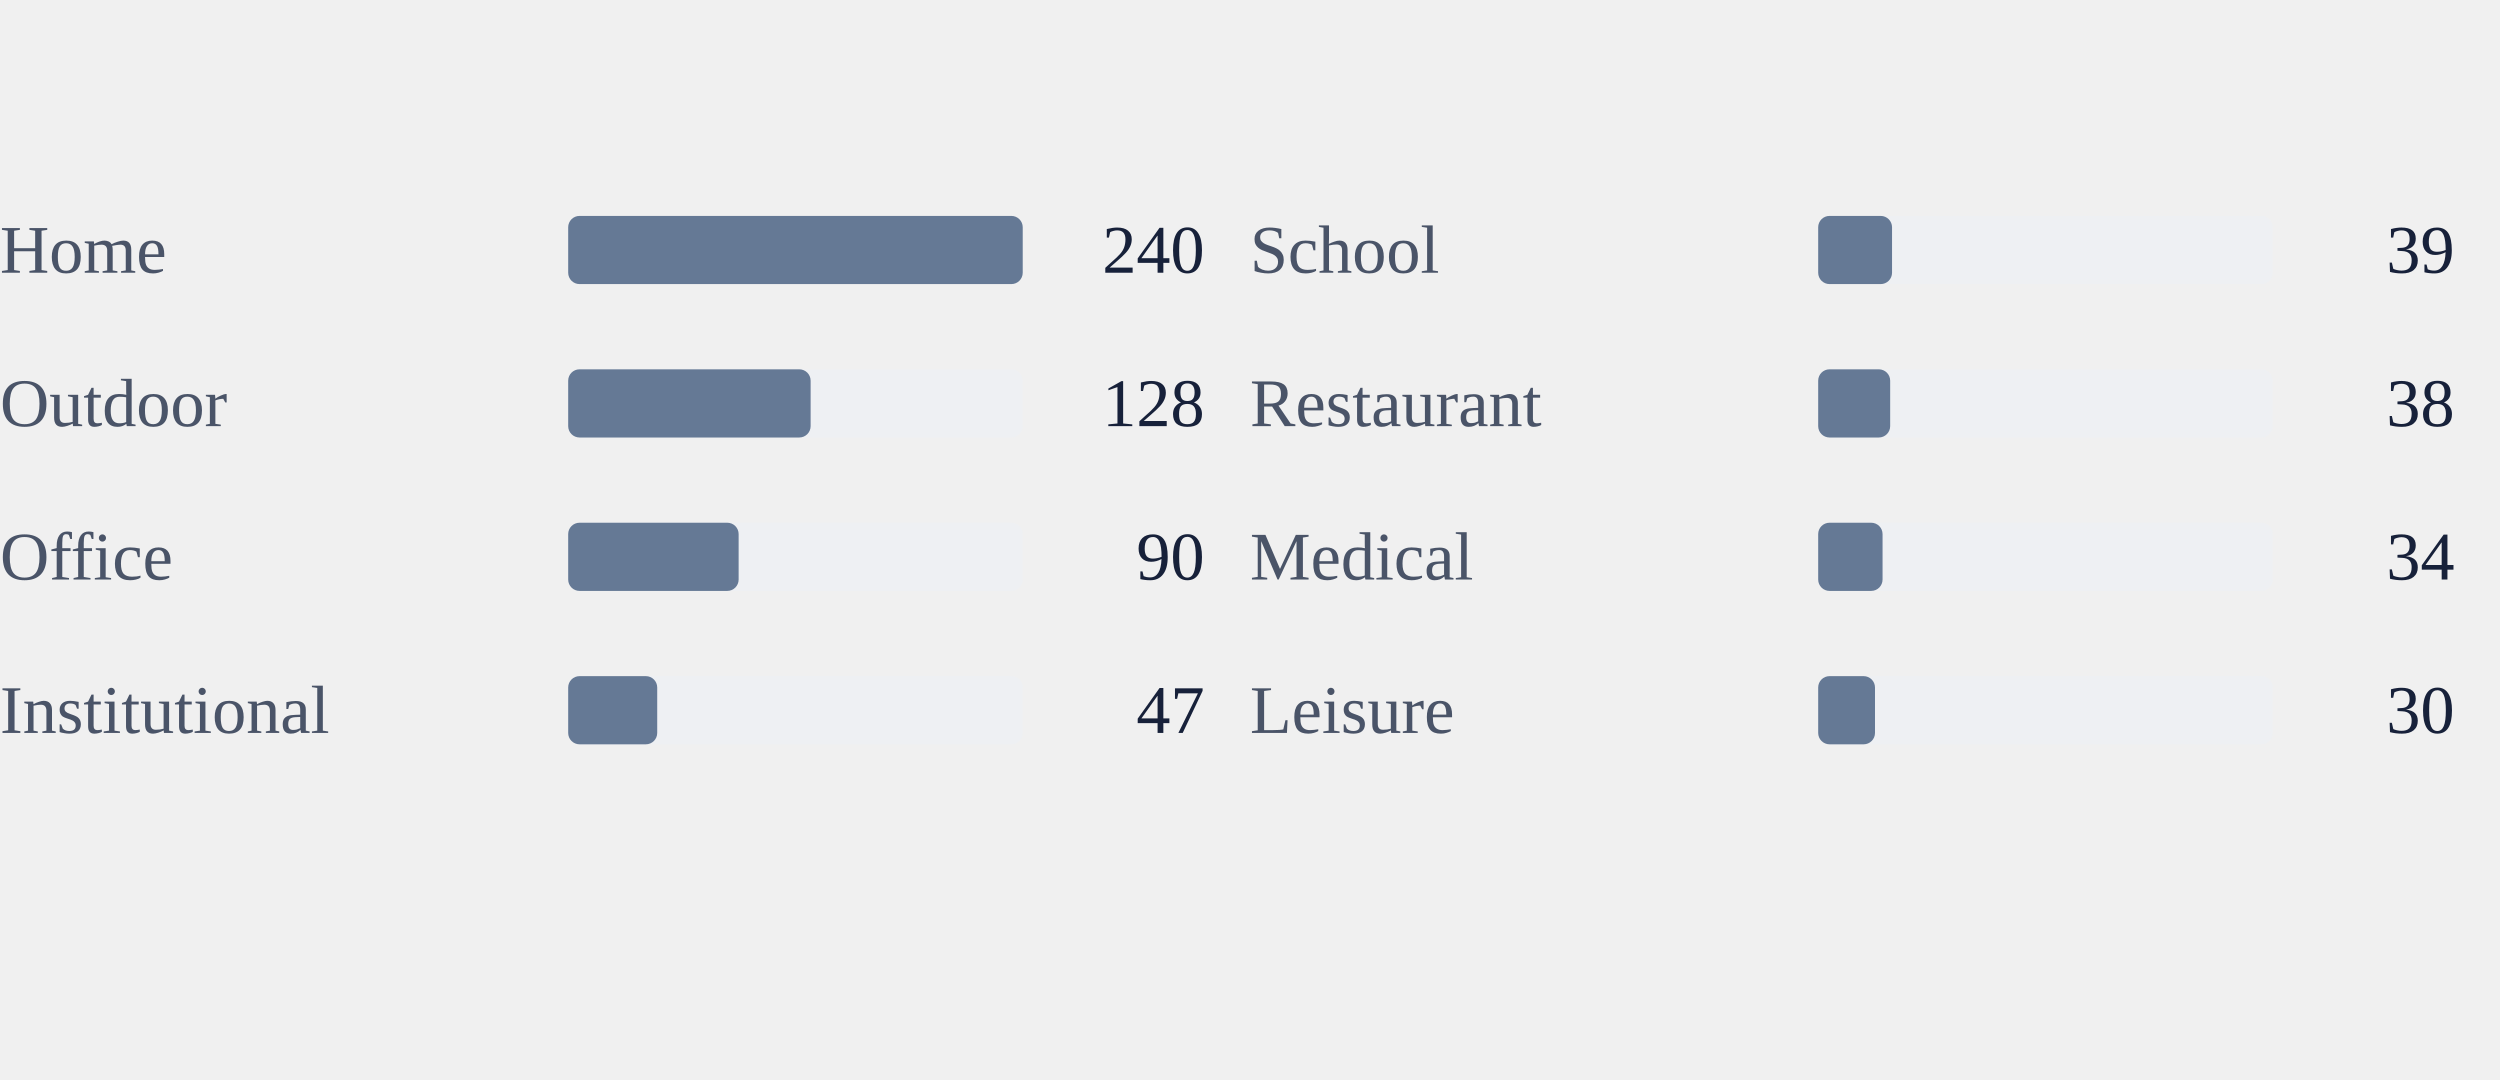
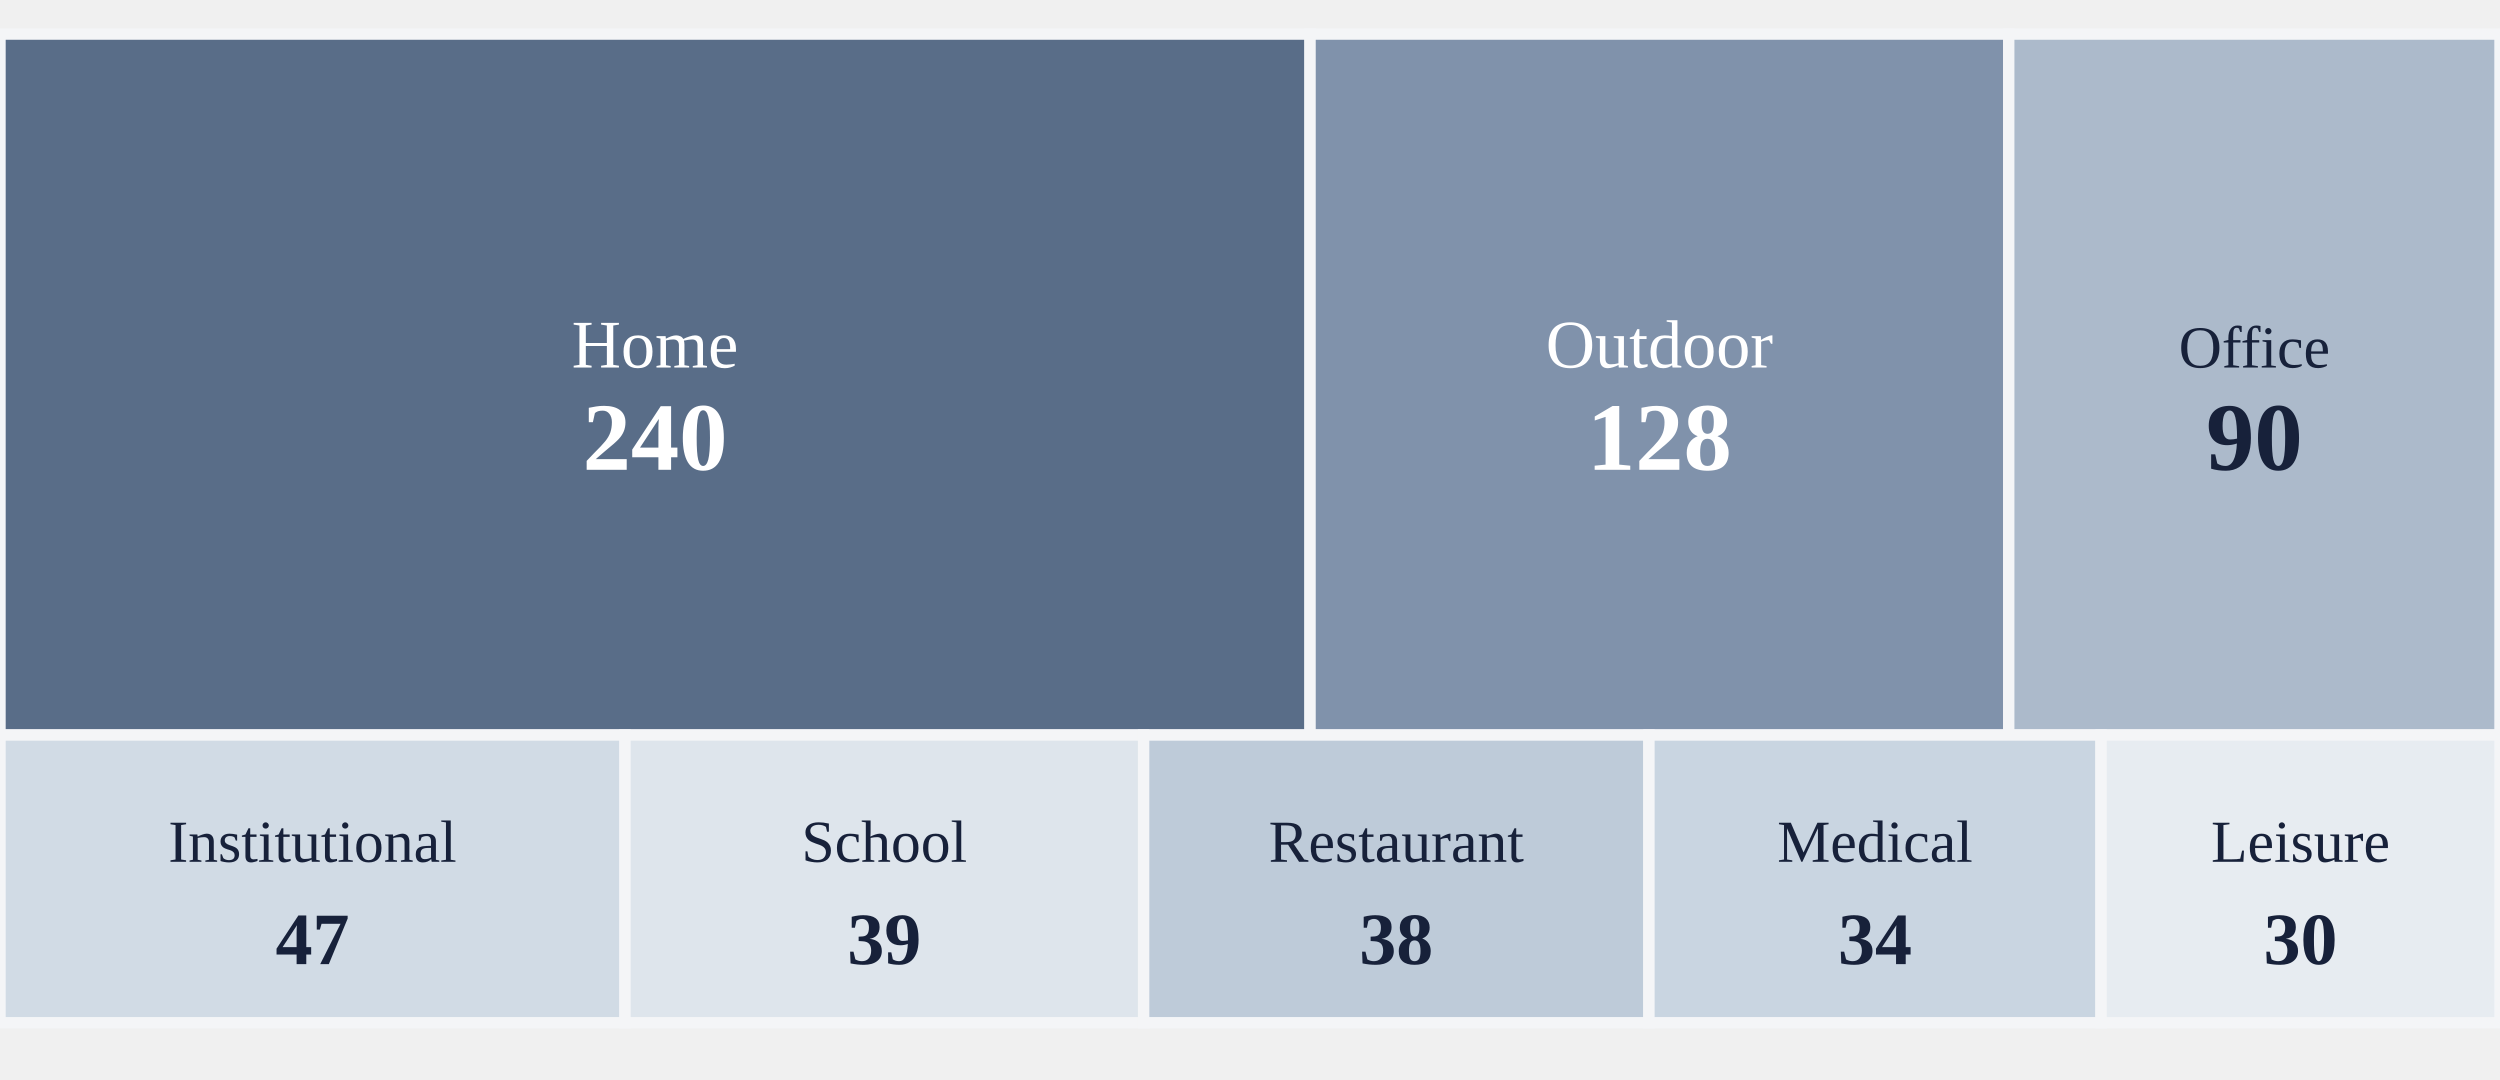
<svg xmlns="http://www.w3.org/2000/svg" viewBox="0 0 440 190" role="img" aria-labelledby="title desc">
  <g font-family="Source Sans 3, Segoe UI, sans-serif" font-size="12" fill="#4A5468">
    <g>
-       <text x="0" y="48">Home</text>
-       <rect x="100" y="38" width="80" height="12" rx="2" fill="#EEF0F3" />
-       <rect x="100" y="38" width="80.00" height="12" rx="2" fill="#657995" />
-       <text x="212" y="48" text-anchor="end" fill="#17213A">240</text>
+       <rect x="0" y="6" width="230.568" height="123.362" fill="#596D88" stroke="#F4F5F7" stroke-width="2" />
+       <text x="115.284" y="64.681" text-anchor="middle" fill="#FFFFFF" font-size="12">Home</text>
+       <text x="115.284" y="82.681" text-anchor="middle" fill="#FFFFFF" font-size="17" font-weight="600">240</text>
    </g>
    <g>
-       <text x="0" y="75">Outdoor</text>
-       <rect x="100" y="65" width="80" height="12" rx="2" fill="#EEF0F3" />
-       <rect x="100" y="65" width="42.67" height="12" rx="2" fill="#657995" />
-       <text x="212" y="75" text-anchor="end" fill="#17213A">128</text>
+       <rect x="230.568" y="6" width="122.969" height="123.362" fill="#8092AB" stroke="#F4F5F7" stroke-width="2" />
+       <text x="292.052" y="64.681" text-anchor="middle" fill="#FFFFFF" font-size="12">Outdoor</text>
+       <text x="292.052" y="82.681" text-anchor="middle" fill="#FFFFFF" font-size="17" font-weight="600">128</text>
    </g>
    <g>
-       <text x="0" y="102">Office</text>
-       <rect x="100" y="92" width="80" height="12" rx="2" fill="#EEF0F3" />
-       <rect x="100" y="92" width="30.00" height="12" rx="2" fill="#657995" />
-       <text x="212" y="102" text-anchor="end" fill="#17213A">90</text>
+       <rect x="353.537" y="6" width="86.463" height="123.362" fill="#ACBACB" stroke="#F4F5F7" stroke-width="2" />
+       <text x="396.769" y="64.681" text-anchor="middle" fill="#17213A" font-size="10.5">Office</text>
+       <text x="396.769" y="82.681" text-anchor="middle" fill="#17213A" font-size="17" font-weight="600">90</text>
    </g>
    <g>
-       <text x="0" y="129">Institutional</text>
-       <rect x="100" y="119" width="80" height="12" rx="2" fill="#EEF0F3" />
-       <rect x="100" y="119" width="15.67" height="12" rx="2" fill="#657995" />
-       <text x="212" y="129" text-anchor="end" fill="#17213A">47</text>
+       <rect x="0" y="129.362" width="110" height="50.638" fill="#D1DBE5" stroke="#F4F5F7" stroke-width="2" />
+       <text x="55" y="151.681" text-anchor="middle" fill="#17213A" font-size="10.5">Institutional</text>
+       <text x="55" y="169.681" text-anchor="middle" fill="#17213A" font-size="13" font-weight="600">47</text>
    </g>
    <g>
-       <text x="220" y="48">School</text>
-       <rect x="320" y="38" width="80" height="12" rx="2" fill="#EEF0F3" />
-       <rect x="320" y="38" width="13.00" height="12" rx="2" fill="#657995" />
-       <text x="432" y="48" text-anchor="end" fill="#17213A">39</text>
+       <rect x="110" y="129.362" width="91.277" height="50.638" fill="#DEE5EC" stroke="#F4F5F7" stroke-width="2" />
+       <text x="155.638" y="151.681" text-anchor="middle" fill="#17213A" font-size="10.5">School</text>
+       <text x="155.638" y="169.681" text-anchor="middle" fill="#17213A" font-size="13" font-weight="600">39</text>
    </g>
    <g>
-       <text x="220" y="75">Restaurant</text>
-       <rect x="320" y="65" width="80" height="12" rx="2" fill="#EEF0F3" />
-       <rect x="320" y="65" width="12.67" height="12" rx="2" fill="#657995" />
-       <text x="432" y="75" text-anchor="end" fill="#17213A">38</text>
+       <rect x="201.277" y="129.362" width="88.936" height="50.638" fill="#BECBD9" stroke="#F4F5F7" stroke-width="2" />
+       <text x="245.745" y="151.681" text-anchor="middle" fill="#17213A" font-size="10.5">Restaurant</text>
+       <text x="245.745" y="169.681" text-anchor="middle" fill="#17213A" font-size="13" font-weight="600">38</text>
    </g>
    <g>
-       <text x="220" y="102">Medical</text>
-       <rect x="320" y="92" width="80" height="12" rx="2" fill="#EEF0F3" />
-       <rect x="320" y="92" width="11.33" height="12" rx="2" fill="#657995" />
-       <text x="432" y="102" text-anchor="end" fill="#17213A">34</text>
+       <rect x="290.213" y="129.362" width="79.574" height="50.638" fill="#C9D5E1" stroke="#F4F5F7" stroke-width="2" />
+       <text x="330" y="151.681" text-anchor="middle" fill="#17213A" font-size="10.5">Medical</text>
+       <text x="330" y="169.681" text-anchor="middle" fill="#17213A" font-size="13" font-weight="600">34</text>
    </g>
    <g>
-       <text x="220" y="129">Leisure</text>
-       <rect x="320" y="119" width="80" height="12" rx="2" fill="#EEF0F3" />
-       <rect x="320" y="119" width="10.00" height="12" rx="2" fill="#657995" />
-       <text x="432" y="129" text-anchor="end" fill="#17213A">30</text>
+       <rect x="369.787" y="129.362" width="70.213" height="50.638" fill="#E7ECF1" stroke="#F4F5F7" stroke-width="2" />
+       <text x="404.894" y="151.681" text-anchor="middle" fill="#17213A" font-size="10.5">Leisure</text>
+       <text x="404.894" y="169.681" text-anchor="middle" fill="#17213A" font-size="13" font-weight="600">30</text>
    </g>
  </g>
</svg>
